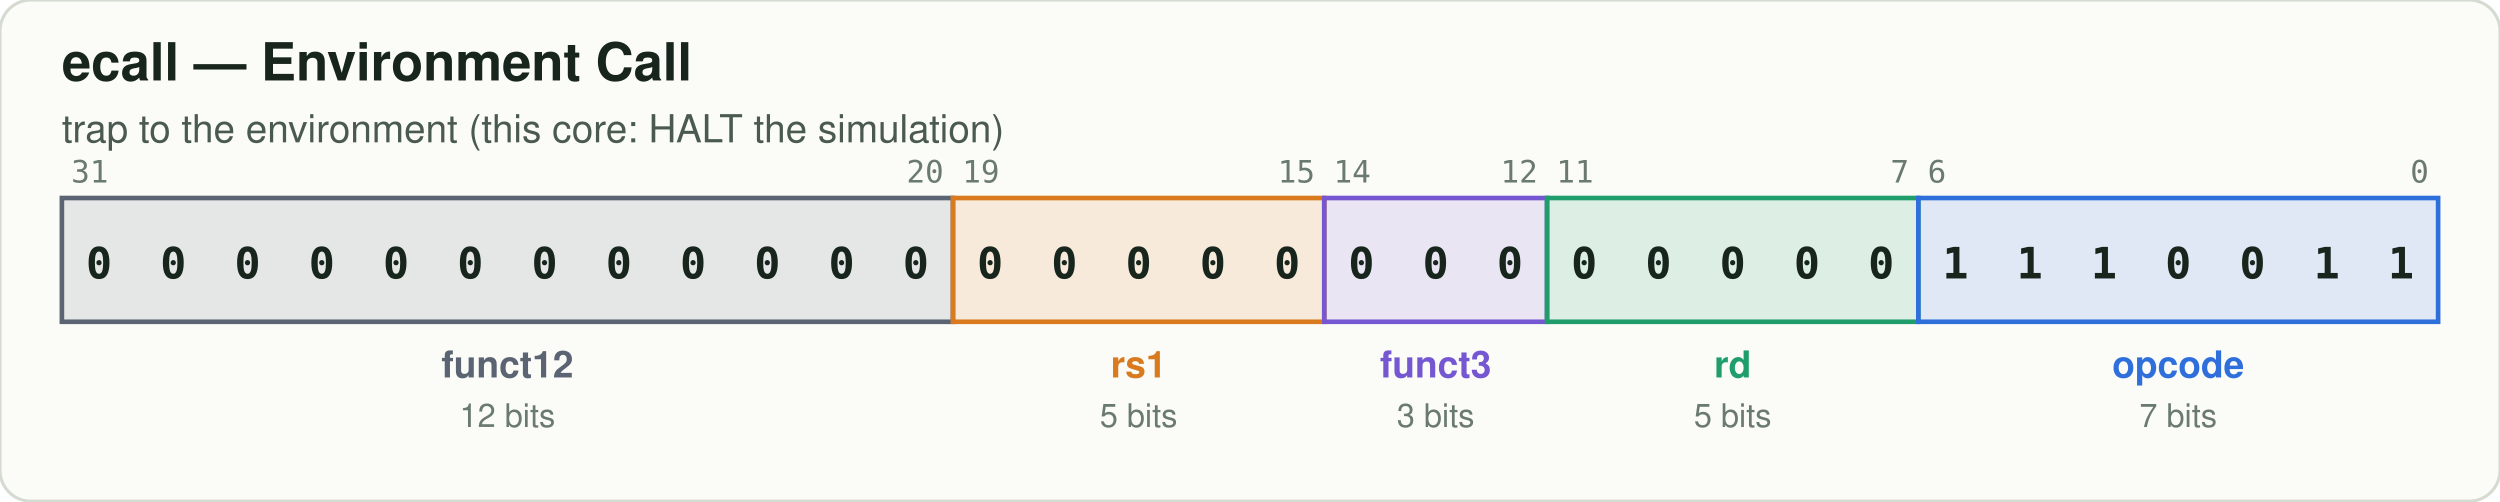
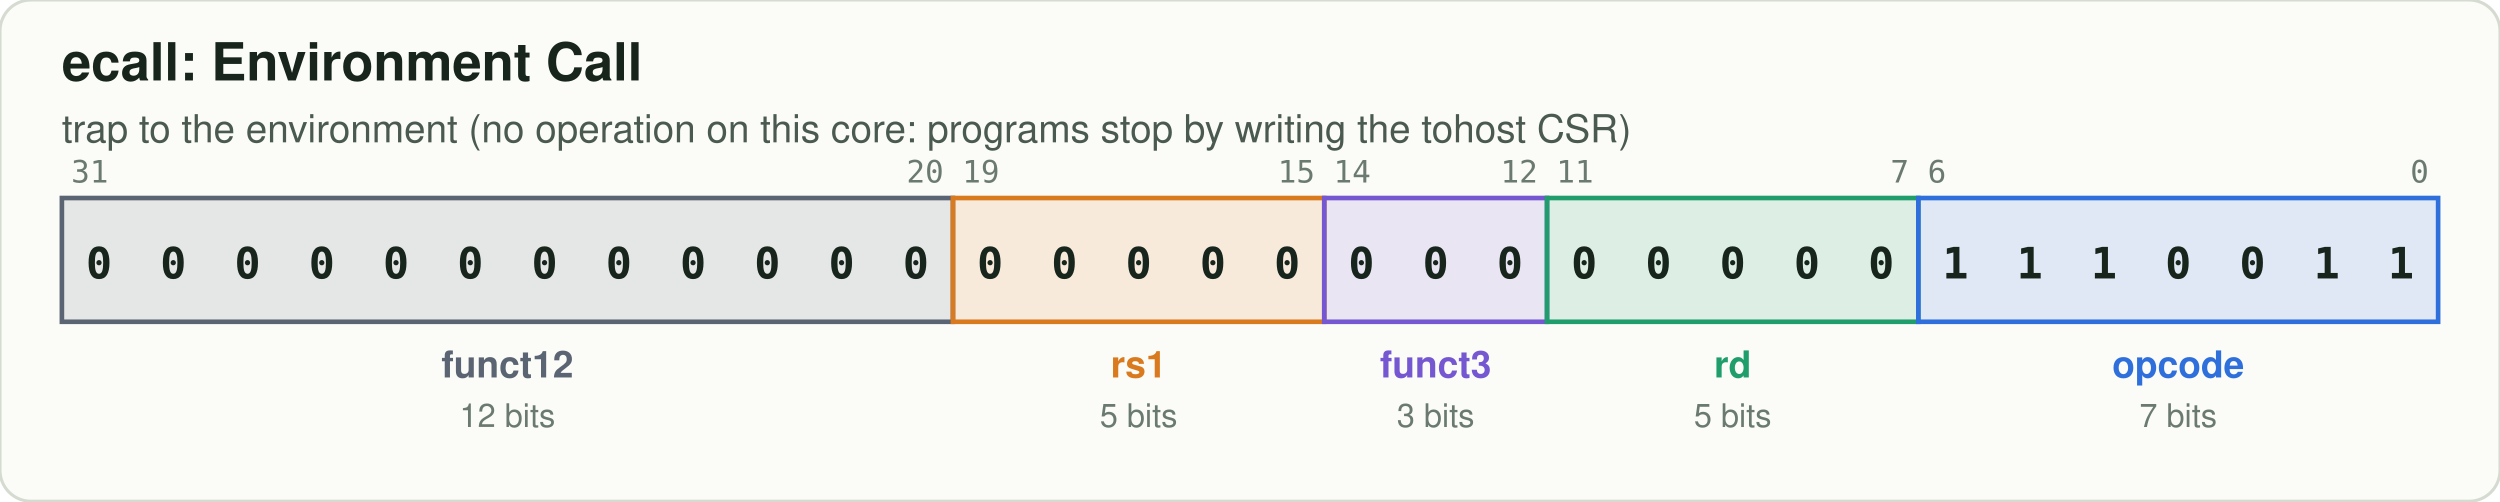
<svg xmlns="http://www.w3.org/2000/svg" viewBox="0 0 808 162" width="808" height="162">
  <rect width="100%" height="100%" rx="10" fill="#FBFCF8" stroke="#D5DBD0" />
-   <text x="20" y="26" font-family="'IBM Plex Sans','Segoe UI',Helvetica,Arial,sans-serif" font-size="17" font-weight="600" fill="#17251D">ecall — Environment Call</text>
-   <text x="20" y="46" font-family="'IBM Plex Sans','Segoe UI',Helvetica,Arial,sans-serif" font-size="12.5" fill="#4A5A50">trap to the environment (this core: HALT the simulation)</text>
+   <text x="20" y="26" font-family="'IBM Plex Sans','Segoe UI',Helvetica,Arial,sans-serif" font-size="17" font-weight="600" fill="#17251D">ecall: Environment Call</text>
+   <text x="20" y="46" font-family="'IBM Plex Sans','Segoe UI',Helvetica,Arial,sans-serif" font-size="12.5" fill="#4A5A50">trap to the environment (no operation on this core: programs stop by writing the tohost CSR)</text>
  <rect x="20" y="64" width="288" height="40" fill="#5B6472" fill-opacity="0.14" stroke="#5B6472" stroke-width="1.5" />
  <text x="32" y="90" text-anchor="middle" font-family="'IBM Plex Mono','SFMono-Regular',Consolas,monospace" font-size="14" font-weight="700" fill="#17251D">0</text>
  <text x="56" y="90" text-anchor="middle" font-family="'IBM Plex Mono','SFMono-Regular',Consolas,monospace" font-size="14" font-weight="700" fill="#17251D">0</text>
  <text x="80" y="90" text-anchor="middle" font-family="'IBM Plex Mono','SFMono-Regular',Consolas,monospace" font-size="14" font-weight="700" fill="#17251D">0</text>
  <text x="104" y="90" text-anchor="middle" font-family="'IBM Plex Mono','SFMono-Regular',Consolas,monospace" font-size="14" font-weight="700" fill="#17251D">0</text>
  <text x="128" y="90" text-anchor="middle" font-family="'IBM Plex Mono','SFMono-Regular',Consolas,monospace" font-size="14" font-weight="700" fill="#17251D">0</text>
  <text x="152" y="90" text-anchor="middle" font-family="'IBM Plex Mono','SFMono-Regular',Consolas,monospace" font-size="14" font-weight="700" fill="#17251D">0</text>
  <text x="176" y="90" text-anchor="middle" font-family="'IBM Plex Mono','SFMono-Regular',Consolas,monospace" font-size="14" font-weight="700" fill="#17251D">0</text>
  <text x="200" y="90" text-anchor="middle" font-family="'IBM Plex Mono','SFMono-Regular',Consolas,monospace" font-size="14" font-weight="700" fill="#17251D">0</text>
  <text x="224" y="90" text-anchor="middle" font-family="'IBM Plex Mono','SFMono-Regular',Consolas,monospace" font-size="14" font-weight="700" fill="#17251D">0</text>
  <text x="248" y="90" text-anchor="middle" font-family="'IBM Plex Mono','SFMono-Regular',Consolas,monospace" font-size="14" font-weight="700" fill="#17251D">0</text>
  <text x="272" y="90" text-anchor="middle" font-family="'IBM Plex Mono','SFMono-Regular',Consolas,monospace" font-size="14" font-weight="700" fill="#17251D">0</text>
  <text x="296" y="90" text-anchor="middle" font-family="'IBM Plex Mono','SFMono-Regular',Consolas,monospace" font-size="14" font-weight="700" fill="#17251D">0</text>
  <text x="23" y="59" font-family="'IBM Plex Mono','SFMono-Regular',Consolas,monospace" font-size="10" fill="#6B7A70">31</text>
  <text x="305" y="59" text-anchor="end" font-family="'IBM Plex Mono','SFMono-Regular',Consolas,monospace" font-size="10" fill="#6B7A70">20</text>
  <text x="164" y="122" text-anchor="middle" font-family="'IBM Plex Sans','Segoe UI',Helvetica,Arial,sans-serif" font-size="12" font-weight="600" fill="#5B6472">funct12</text>
  <text x="164" y="138" text-anchor="middle" font-family="'IBM Plex Sans','Segoe UI',Helvetica,Arial,sans-serif" font-size="10.5" fill="#6B7A70">12 bits</text>
  <rect x="308" y="64" width="120" height="40" fill="#D97A1E" fill-opacity="0.14" stroke="#D97A1E" stroke-width="1.5" />
  <text x="320" y="90" text-anchor="middle" font-family="'IBM Plex Mono','SFMono-Regular',Consolas,monospace" font-size="14" font-weight="700" fill="#17251D">0</text>
  <text x="344" y="90" text-anchor="middle" font-family="'IBM Plex Mono','SFMono-Regular',Consolas,monospace" font-size="14" font-weight="700" fill="#17251D">0</text>
  <text x="368" y="90" text-anchor="middle" font-family="'IBM Plex Mono','SFMono-Regular',Consolas,monospace" font-size="14" font-weight="700" fill="#17251D">0</text>
  <text x="392" y="90" text-anchor="middle" font-family="'IBM Plex Mono','SFMono-Regular',Consolas,monospace" font-size="14" font-weight="700" fill="#17251D">0</text>
  <text x="416" y="90" text-anchor="middle" font-family="'IBM Plex Mono','SFMono-Regular',Consolas,monospace" font-size="14" font-weight="700" fill="#17251D">0</text>
  <text x="311" y="59" font-family="'IBM Plex Mono','SFMono-Regular',Consolas,monospace" font-size="10" fill="#6B7A70">19</text>
  <text x="425" y="59" text-anchor="end" font-family="'IBM Plex Mono','SFMono-Regular',Consolas,monospace" font-size="10" fill="#6B7A70">15</text>
  <text x="368" y="122" text-anchor="middle" font-family="'IBM Plex Sans','Segoe UI',Helvetica,Arial,sans-serif" font-size="12" font-weight="600" fill="#D97A1E">rs1</text>
  <text x="368" y="138" text-anchor="middle" font-family="'IBM Plex Sans','Segoe UI',Helvetica,Arial,sans-serif" font-size="10.5" fill="#6B7A70">5 bits</text>
  <rect x="428" y="64" width="72" height="40" fill="#7457D1" fill-opacity="0.14" stroke="#7457D1" stroke-width="1.5" />
  <text x="440" y="90" text-anchor="middle" font-family="'IBM Plex Mono','SFMono-Regular',Consolas,monospace" font-size="14" font-weight="700" fill="#17251D">0</text>
  <text x="464" y="90" text-anchor="middle" font-family="'IBM Plex Mono','SFMono-Regular',Consolas,monospace" font-size="14" font-weight="700" fill="#17251D">0</text>
  <text x="488" y="90" text-anchor="middle" font-family="'IBM Plex Mono','SFMono-Regular',Consolas,monospace" font-size="14" font-weight="700" fill="#17251D">0</text>
  <text x="431" y="59" font-family="'IBM Plex Mono','SFMono-Regular',Consolas,monospace" font-size="10" fill="#6B7A70">14</text>
  <text x="497" y="59" text-anchor="end" font-family="'IBM Plex Mono','SFMono-Regular',Consolas,monospace" font-size="10" fill="#6B7A70">12</text>
  <text x="464" y="122" text-anchor="middle" font-family="'IBM Plex Sans','Segoe UI',Helvetica,Arial,sans-serif" font-size="12" font-weight="600" fill="#7457D1">funct3</text>
  <text x="464" y="138" text-anchor="middle" font-family="'IBM Plex Sans','Segoe UI',Helvetica,Arial,sans-serif" font-size="10.5" fill="#6B7A70">3 bits</text>
  <rect x="500" y="64" width="120" height="40" fill="#1F9D6B" fill-opacity="0.14" stroke="#1F9D6B" stroke-width="1.5" />
  <text x="512" y="90" text-anchor="middle" font-family="'IBM Plex Mono','SFMono-Regular',Consolas,monospace" font-size="14" font-weight="700" fill="#17251D">0</text>
  <text x="536" y="90" text-anchor="middle" font-family="'IBM Plex Mono','SFMono-Regular',Consolas,monospace" font-size="14" font-weight="700" fill="#17251D">0</text>
  <text x="560" y="90" text-anchor="middle" font-family="'IBM Plex Mono','SFMono-Regular',Consolas,monospace" font-size="14" font-weight="700" fill="#17251D">0</text>
  <text x="584" y="90" text-anchor="middle" font-family="'IBM Plex Mono','SFMono-Regular',Consolas,monospace" font-size="14" font-weight="700" fill="#17251D">0</text>
  <text x="608" y="90" text-anchor="middle" font-family="'IBM Plex Mono','SFMono-Regular',Consolas,monospace" font-size="14" font-weight="700" fill="#17251D">0</text>
  <text x="503" y="59" font-family="'IBM Plex Mono','SFMono-Regular',Consolas,monospace" font-size="10" fill="#6B7A70">11</text>
  <text x="617" y="59" text-anchor="end" font-family="'IBM Plex Mono','SFMono-Regular',Consolas,monospace" font-size="10" fill="#6B7A70">7</text>
  <text x="560" y="122" text-anchor="middle" font-family="'IBM Plex Sans','Segoe UI',Helvetica,Arial,sans-serif" font-size="12" font-weight="600" fill="#1F9D6B">rd</text>
  <text x="560" y="138" text-anchor="middle" font-family="'IBM Plex Sans','Segoe UI',Helvetica,Arial,sans-serif" font-size="10.5" fill="#6B7A70">5 bits</text>
  <rect x="620" y="64" width="168" height="40" fill="#2F6FDB" fill-opacity="0.14" stroke="#2F6FDB" stroke-width="1.5" />
  <text x="632" y="90" text-anchor="middle" font-family="'IBM Plex Mono','SFMono-Regular',Consolas,monospace" font-size="14" font-weight="700" fill="#17251D">1</text>
  <text x="656" y="90" text-anchor="middle" font-family="'IBM Plex Mono','SFMono-Regular',Consolas,monospace" font-size="14" font-weight="700" fill="#17251D">1</text>
  <text x="680" y="90" text-anchor="middle" font-family="'IBM Plex Mono','SFMono-Regular',Consolas,monospace" font-size="14" font-weight="700" fill="#17251D">1</text>
  <text x="704" y="90" text-anchor="middle" font-family="'IBM Plex Mono','SFMono-Regular',Consolas,monospace" font-size="14" font-weight="700" fill="#17251D">0</text>
  <text x="728" y="90" text-anchor="middle" font-family="'IBM Plex Mono','SFMono-Regular',Consolas,monospace" font-size="14" font-weight="700" fill="#17251D">0</text>
  <text x="752" y="90" text-anchor="middle" font-family="'IBM Plex Mono','SFMono-Regular',Consolas,monospace" font-size="14" font-weight="700" fill="#17251D">1</text>
  <text x="776" y="90" text-anchor="middle" font-family="'IBM Plex Mono','SFMono-Regular',Consolas,monospace" font-size="14" font-weight="700" fill="#17251D">1</text>
  <text x="623" y="59" font-family="'IBM Plex Mono','SFMono-Regular',Consolas,monospace" font-size="10" fill="#6B7A70">6</text>
  <text x="785" y="59" text-anchor="end" font-family="'IBM Plex Mono','SFMono-Regular',Consolas,monospace" font-size="10" fill="#6B7A70">0</text>
  <text x="704" y="122" text-anchor="middle" font-family="'IBM Plex Sans','Segoe UI',Helvetica,Arial,sans-serif" font-size="12" font-weight="600" fill="#2F6FDB">opcode</text>
  <text x="704" y="138" text-anchor="middle" font-family="'IBM Plex Sans','Segoe UI',Helvetica,Arial,sans-serif" font-size="10.5" fill="#6B7A70">7 bits</text>
</svg>
